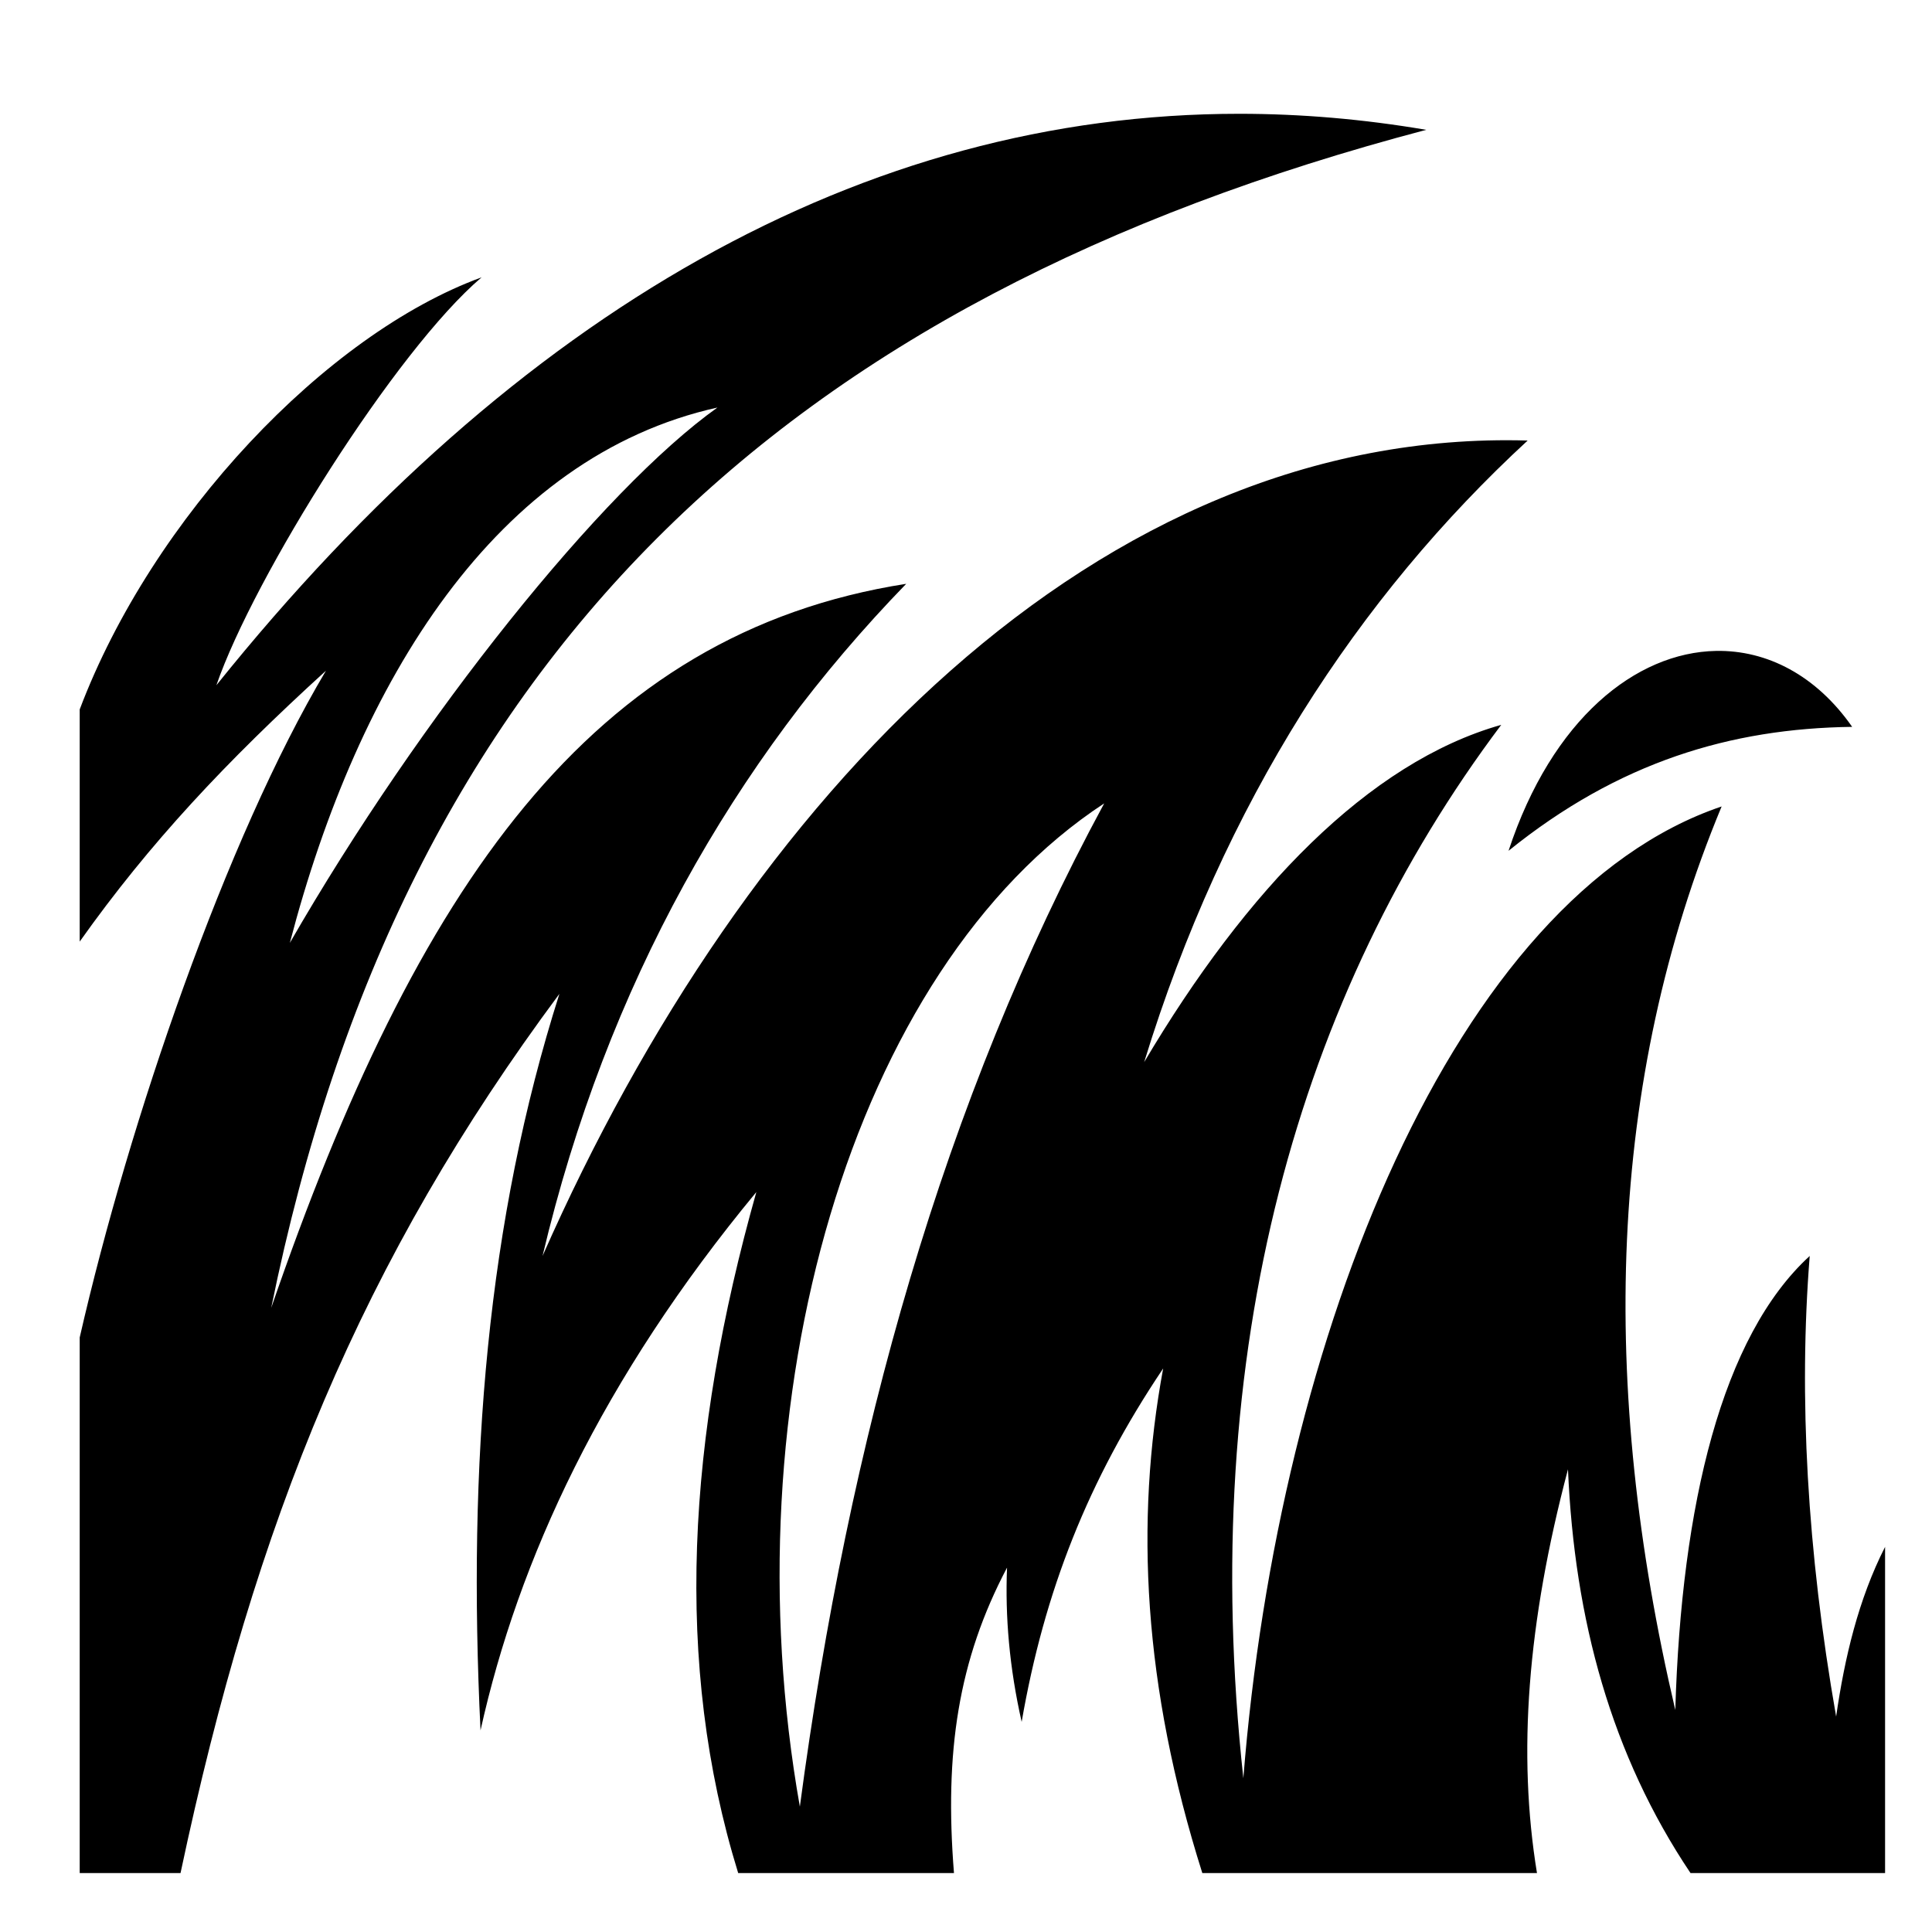
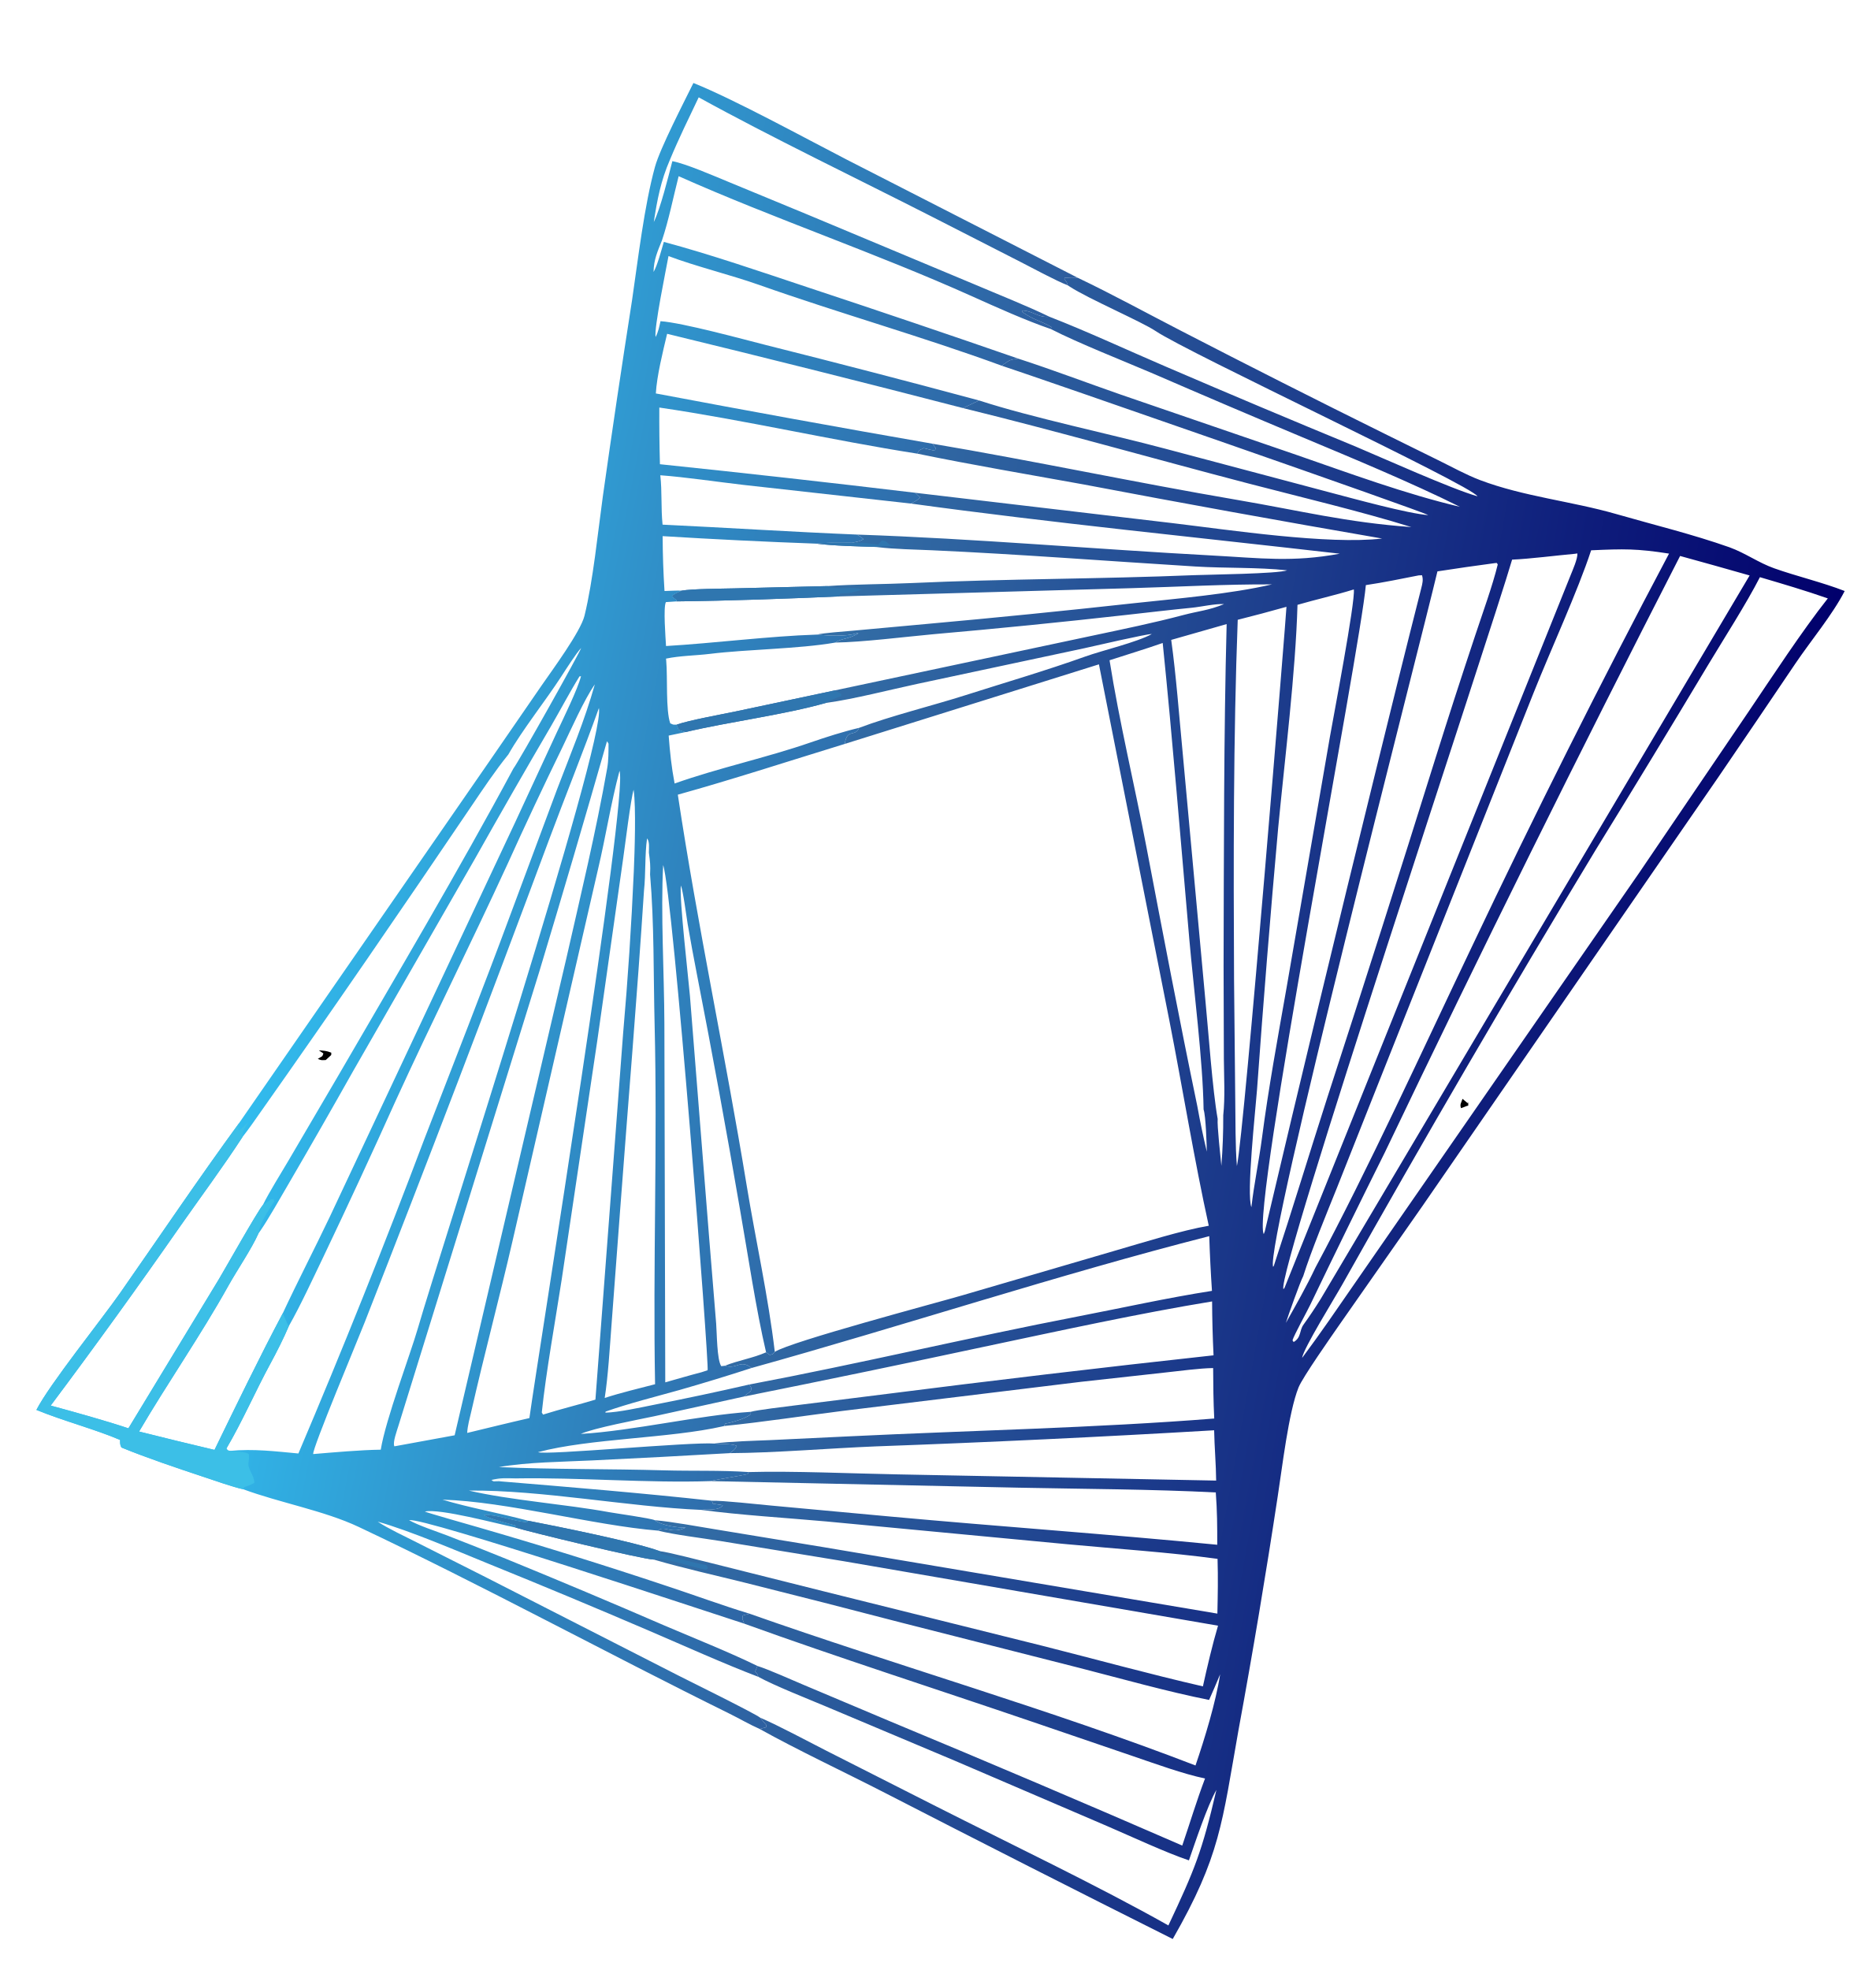
- <svg xmlns="http://www.w3.org/2000/svg" width="800px" height="800px" viewBox="0 0 512 512">
-   <path fill="#000000" d="M328.5 30.156c-99.58-.03-191.647 52.414-271.156 151.438 9.912-28.743 47.544-88.772 70.28-108.094-41.265 15.076-87.27 63.656-106.5 114.5v61.53c18.558-26.168 38.798-47.69 65.25-71.78-26.49 44.543-52.15 119.388-65.25 176.688v141.937h26.72c19.804-93.475 48.162-162.69 100.406-233-19.15 60.202-24.366 124.175-20.906 195.188 9.994-45.116 32.146-93.158 73.094-142.657-18.344 65.052-21.955 124.932-4.813 180.47h57.188c-2.562-32.025 1.113-56.394 14.062-80.938-.532 13.048.643 26.58 3.875 40.875 5.996-34.556 17.585-64.022 37.5-93.657-7.526 40.626-5.283 84.21 10.375 133.72h88.688c-5.158-31.55-2.596-66.12 8.218-107 1.704 39.91 11.515 75.754 32.47 107h51.563v-86.438c-7.074 13.913-10.72 29.376-12.97 44.968-7.695-43.873-9.963-84.805-7-122.062-23.246 21.267-34.008 65.82-35.624 120.312-20.16-86.008-18.087-166.31 12.28-239.437-70.757 23.94-117.454 140.15-126.75 257.53-12.338-113.425 14.68-207.775 68.344-279.156-35.215 9.957-67.622 43.803-94.625 89.375 21.048-68.622 56.62-123.21 101.624-164.72-113.59-3.315-207.167 93.895-261.063 216.094 17.013-71.856 50.828-131.208 96.376-178.125-83.605 13.105-129.81 80.075-168.28 191.874C106.93 174.272 207.072 79.45 377.968 34.406c-16.676-2.84-33.175-4.245-49.47-4.25zM190.125 108c-30.494 21.716-78.727 81.786-113.313 141.875C95 180.18 131.58 121.033 190.125 108zm264.594 64.5c-21.134.42-43.392 17.915-54.94 52.97 29.15-23.528 58.873-32.432 91.064-32.845-9.516-13.632-22.58-20.395-36.125-20.125zm-162.095 40.406C250.05 291.598 224.94 381.348 211.97 478.78c-19.036-107.454 13.613-221.943 80.655-265.874z" />
+ <svg xmlns="http://www.w3.org/2000/svg" width="597" height="627" viewBox="0 0 597 627">
+   <clipPath id="cl_3">
+     <rect width="597" height="627" />
+   </clipPath>
+   <g clip-path="url(#cl_3)">
+     <defs>
+       <linearGradient id="gradient_0" gradientUnits="userSpaceOnUse" x1="764.544" y1="568.359" x2="458.413" y2="513.222">
+         <stop offset="0" stop-color="#01006C" />
+         <stop offset="1" stop-color="#336EA6" />
+       </linearGradient>
+     </defs>
+     <path fill="url(#gradient_0)" transform="translate(-215 -182)" d="M435.722 208.411C448.861 213.693 471.295 225.992 484.405 232.741L558.038 270.398C568.744 275.49 580.159 281.737 590.816 287.224C612.423 298.387 634.128 309.36 655.927 320.143C661.518 322.877 667.082 325.678 672.674 328.405C677.005 330.518 681.635 333.105 686.114 334.798C700.049 340.067 715.239 341.509 729.544 345.629C741.576 349.094 753.715 352.024 765.528 356.193C770.639 358.054 774.746 361.103 779.751 362.877C787.004 365.448 795.044 367.322 802.185 370.105C798.381 377.566 791.317 386.043 786.545 393.114C778.405 405.175 770.232 417.247 762.023 429.262L667.753 565.89L641.462 603.474C638.927 607.141 629.629 620.352 628.336 623.6C625.145 631.612 623.136 649.185 621.719 658.225C617.938 683.161 613.763 708.036 609.194 732.84C603.983 762.196 603.446 772.715 588.299 799.136C557.651 783.78 527.085 768.261 496.602 752.58C484.153 746.178 468.593 738.875 456.808 732.279C453.65 730.91 450.432 729.008 447.314 727.471C407.79 707.982 369.027 686.801 329.179 667.981C318.237 662.813 303.941 660.261 292.379 655.977C289.556 655.424 282.273 652.882 279.386 651.918C270.911 649.09 261.902 646.079 253.643 642.7C253.178 641.747 253.215 641.351 253.232 640.297C245.298 636.908 235.258 634.282 226.592 630.74C230.726 622.617 247.236 602.111 253.263 593.481C265.738 575.615 278.274 557.017 291.085 539.477L370.594 424.567L387.447 400.106C390.821 395.22 399.804 383.059 401.057 377.955C403.787 366.833 405.294 351.515 406.89 339.988C409.83 319.158 412.929 298.351 416.186 277.568C418.102 264.531 420.091 247.386 423.502 235.056C425.133 229.16 432.657 214.635 435.722 208.411ZM483.915 418.764C484.576 413.706 487.244 416.703 488.445 413.663C498.405 409.891 511.811 406.604 522.247 403.278C534.947 399.231 547.9 395.448 560.479 390.949C565.983 388.981 576.882 386.429 581.644 383.8C580.104 383.712 563.288 387.635 560.066 388.335L506.889 399.685C498.596 401.461 486.619 404.528 478.433 405.648L477.931 405.713C464.396 409.549 447.155 411.697 433.19 415.003L431.054 414.275L430.403 412.634C434.212 411.27 444.441 409.415 448.811 408.509L480.746 401.735L562.882 384.287C572.612 382.216 582.062 380.293 591.671 377.748C596.531 376.461 599.637 376.308 604.638 374.274C601.835 374.09 597.381 375.133 594.391 375.429C587.364 376.125 580.327 376.951 573.309 377.74C552.896 380.031 532.456 382.073 511.993 383.865C503.012 384.694 489.53 386.386 480.875 386.514C482.874 385.104 484.816 385.575 488.234 383.614C487.58 383.508 487.861 383.477 487.251 383.666C484.225 384.603 478.734 384.325 475.516 384.031L474.971 383.976C477.082 383.442 483.664 382.996 486.141 382.766L509.565 380.624C531.716 378.634 553.846 376.421 575.952 373.984C589.503 372.529 606.799 371.052 619.874 367.999C605.503 367.909 589.77 368.781 575.289 369.194L482.109 371.826C465.5 372.55 447.019 373.228 430.361 373.404L430.3 372.885C429.416 372.321 429.63 372.462 428.901 371.694C430.118 370.701 430.591 370.702 431.957 369.991C435.195 369.401 444.953 369.357 448.611 369.264L478.39 368.533C486.798 367.934 496.524 367.965 505.137 367.571C535.092 366.203 565.215 366.293 595.178 365.057C599.607 364.875 621.88 364.625 624.715 363.523C615.224 362.504 605.085 362.892 595.495 362.302C567.566 360.584 539.678 358.402 511.721 357.138C506.156 356.886 499.828 356.807 494.339 356.144L493.834 356.079C488.352 355.904 480.231 355.73 474.966 355.033C479.612 354.631 481.493 354.599 486.207 354.754C487.531 354.466 488.722 354.339 489.835 353.599C488.845 352.702 488.921 352.825 487.74 352.138C525.469 353.418 563.434 356.787 601.145 358.817C616.217 359.628 626.427 361.018 641.461 358.227C596.463 353.052 549.686 348.425 504.916 342.266C506.413 341.473 506.678 341.486 507.895 340.324L506.346 338.839L588.316 348.509C606.413 350.671 637.826 355.41 654.942 353.402C623.21 347.927 591.525 342.186 559.89 336.18C542.501 333.028 524.25 329.952 506.968 326.381C507.857 324.911 507.281 325.559 509.012 324.622C510.331 324.975 511.332 325.196 512.655 325.462L512.821 324.578L511.814 323.222C544.135 328.687 576.362 335.567 608.748 341.097C629.075 344.567 643.456 348.248 664.256 349.758C648.588 344.852 628.381 340.057 612.274 335.852C582.401 328.053 551.375 319.191 521.475 311.867C523.324 311.127 524.841 310.259 526.688 309.462C543.546 314.954 568.329 320.104 585.949 324.821L639.022 338.915C645.828 340.699 663.138 345.466 669.615 345.949C668.947 345.101 545.328 302.153 533.87 298.4L534.636 297.843C536.524 296.455 536.736 296.468 539.144 296.148C549.895 299.632 561.087 303.883 571.863 307.629L627.524 326.727C644.263 332.534 662.566 339.284 679.707 343.302C664.277 335.605 645.157 327.698 629.282 321.04C613.498 314.426 597.756 307.715 582.056 300.907C572.596 296.856 558.323 291.25 549.527 286.743L549.653 286.072C546.241 284.068 544.414 284.016 540.482 281.363L540.426 280.828C543.958 280.956 545.316 283.155 549.042 282.808C560.948 287.423 574.391 293.68 586.279 298.766C606.283 307.37 626.353 315.82 646.486 324.116C654.814 327.625 677.267 337.72 685.304 339.959C682.911 336.214 593.342 294.407 582.837 287.354C578.408 284.381 561.424 277.081 555.561 273.257L554.866 272.795C554.776 272.002 554.26 271.393 553.781 270.791L553.97 270.353C555.41 270.483 556.586 270.584 558.038 270.398L484.405 232.741C471.295 225.992 448.861 213.693 435.722 208.411C432.657 214.635 425.133 229.16 423.502 235.056C420.091 247.386 418.102 264.531 416.186 277.568C412.929 298.351 409.83 319.158 406.89 339.988C405.294 351.515 403.787 366.833 401.057 377.955C399.804 383.059 390.821 395.22 387.447 400.106L370.594 424.567L291.085 539.477C278.274 557.017 265.738 575.615 253.263 593.481C247.236 602.111 230.726 622.617 226.592 630.74C235.258 634.282 245.298 636.908 253.232 640.297C253.215 641.351 253.178 641.747 253.643 642.7C261.902 646.079 270.911 649.09 279.386 651.918C282.273 652.882 289.556 655.424 292.379 655.977C303.941 660.261 318.237 662.813 329.179 667.981C369.027 686.801 407.79 707.982 447.314 727.471C450.432 729.008 453.65 730.91 456.808 732.279L458.827 731.765L458.96 731.083L456.933 728.666C463.358 731.472 471.583 735.926 477.927 739.153L513.068 756.962C536.548 768.86 564.287 782.068 586.914 794.817C595.345 776.92 597.611 771.319 602.195 751.683C599.381 756.521 595.34 768.669 593.451 774.109C586.399 771.763 574.52 766.253 567.44 763.207L519.004 742.426L477.821 725.088C472.155 722.701 461.537 718.523 456.389 715.695C456.047 714.715 456.043 714.728 455.386 713.998L456.09 712.229C459.55 713.308 467.1 716.684 470.526 718.131L498.593 729.966C529.609 742.857 560.52 756 591.323 769.393C593.751 762.304 595.92 755.032 598.577 748.049C591.611 746.602 582.628 743.318 575.735 740.972L543.244 729.878C513.248 719.649 481.615 709.502 451.879 698.759C451.331 697.034 451.151 697.534 451.469 696.137L453.583 695.594C500.031 711.987 549.754 726.215 595.542 743.905C598.435 735.456 602.034 723.704 603.384 714.888C602.25 717.623 601.079 720.343 599.87 723.046C586.856 720.473 571.833 716.251 558.834 712.913L502.142 698.505C485.61 694.193 469.057 689.963 452.483 685.817C443.048 683.455 432.351 681.1 423.106 678.369C419.866 678.372 382.668 669.374 379.073 668.179L379.146 667.492C377.18 666.952 370.356 665.265 369.11 664.171C373.125 664.107 378.138 666.104 382.758 666.562L383.053 666.001C392.557 667.862 416.577 672.647 425.03 675.694C427.626 675.966 437.964 678.655 440.969 679.388L477.254 688.49L546.581 705.757C563.592 710.056 580.834 714.811 597.901 718.73C599.208 712.742 600.982 705.238 602.712 699.413L483.364 678.86L444.204 672.45C438.654 671.553 429.474 670.444 424.505 669.168C426.283 667.29 428.742 670.486 433.289 668.159C430.659 668.313 425.501 667.466 423.417 665.837C429.027 666.328 437.049 667.834 442.695 668.747L477.423 674.465L602.509 695.57C602.641 689.242 602.744 684.5 602.562 678.144C587.307 676.067 570.244 674.941 554.761 673.493L477.95 666.232C465.656 665.126 450.267 664.189 438.236 662.563C440.295 662.239 443.86 662.92 445.081 661.09L441.895 660.568L441.628 659.645C444.906 659.54 456.497 660.811 460.569 661.19L498.398 664.675C533.031 667.852 567.969 670.276 602.464 673.657C602.475 667.709 602.445 662.95 602 657.007C582.046 655.97 559.404 655.903 539.25 655.49L441.177 653.399C442.433 653.004 450.629 651.706 452.991 651.192L453.324 650.518C467.605 650.13 486.13 650.99 500.786 651.259L602.116 653.231C602.079 648.094 601.572 642.571 601.476 637.22C565.614 639.336 529.729 641.045 493.828 642.345C479.193 642.926 461.528 644.436 447.265 644.499C448.448 643.634 448.835 643.514 449.525 642.227C448.387 641.459 444.473 641.652 442.359 641.445C447.175 640.748 455.123 640.567 460.051 640.355L485.884 639.122C523.918 637.28 563.703 636.48 601.508 633.48C601.234 628.015 601.189 622.88 601.158 617.419C596.942 617.466 590.34 618.359 586.003 618.824L559.068 621.8L483.221 631.054C470.832 632.625 457.866 634.603 445.533 635.86L445.857 635.086C447.764 634.83 452.552 633.43 453.992 632.111L453.983 631.345C455.777 630.784 465.425 629.635 467.556 629.366L495.2 625.912C530.523 621.41 565.887 617.227 601.286 613.362C601.01 607.649 600.857 601.93 600.824 596.211C577.72 599.992 552.492 605.51 529.527 610.365C503.641 615.906 477.719 621.282 451.764 626.492L454.003 624.72C454.262 623.363 454.304 624.049 453.486 622.66C488.262 616.099 523.406 607.695 558.224 600.969C572.239 598.261 586.718 595.038 600.783 592.85C600.392 587.051 600.103 581.247 599.917 575.439C552.007 587.658 502.177 604.072 454.237 617.396C450.559 614.459 449.674 617.944 445.73 616.684C450.05 614.956 454.694 614.257 458.856 612.408L460.028 613.24C461.293 612.88 460.763 613.214 461.627 612.258C466.792 608.963 512.534 596.823 521.301 594.276L570.416 579.912C579.083 577.407 591.096 573.614 599.765 572.122C595.213 551.529 591.366 527.938 587.254 506.979L564.804 393.442L483.915 418.764ZM649.769 368.226C647.898 389.211 613.351 567.302 617.264 574.794L617.608 573.886C629.034 525.402 640.706 476.976 652.623 428.61C657.472 408.805 662.385 388.967 667.407 369.205C667.796 367.677 668.091 366.52 667.64 365.083L666.57 365.134C660.99 366.23 655.392 367.394 649.769 368.226ZM628.009 374.503C627.405 395.96 623.953 423.666 621.859 445.496C619.363 473.269 617.117 501.065 615.122 528.88C614.622 535.444 611.705 562.127 613.334 566.218C614.18 558.795 615.746 551.509 616.713 544.113C618.8 528.152 621.723 512.322 624.512 496.468L638.316 416.585C639.388 410.421 646.46 373.497 645.942 369.602C639.915 371.473 634 372.761 628.009 374.503ZM746.275 358.198C735.987 356.597 731.936 356.674 721.476 357.148C717.275 370.005 708.505 389.069 703.13 402.581L654.373 525.229L640.557 560.073C637.361 568.024 632.357 580.143 629.824 588.181C628.857 589.956 624.975 600.905 624.318 603.028C627.458 597.453 630.955 591.288 633.674 585.521C650.616 553.921 667.862 516.092 683.407 483.541C703.426 441.297 724.387 399.506 746.275 358.198ZM604.374 536.97C604.987 531.237 604.617 524.879 604.572 519.054L604.483 489.442C604.589 454.05 604.53 415.722 605.456 380.63L587.813 385.665C589.374 396.919 590.341 409.926 591.435 421.318L598.715 500.645C599.682 510.585 600.935 528.723 602.6 538.125C602.396 540.223 603.522 550.368 603.775 553.05C604.2 547.701 604.4 542.336 604.374 536.97ZM620.48 584.868C626.349 567.078 631.738 549.275 637.462 531.452C649.145 495.508 660.622 459.496 671.894 423.421C676.012 410.313 680.243 397.24 684.586 384.205C686.8 377.495 690.13 368.358 691.748 361.666L691.463 361.18L690.902 361.216C684.777 362.03 678.661 362.91 672.555 363.855C666.91 387.655 617.659 578.068 620.251 585.226L620.48 584.868ZM598.118 535.117C597.9 519.669 594.965 496.781 593.589 481.099C590.837 449.746 588.293 417.93 585.103 386.644C579.655 388.549 573.707 390.359 568.183 392.145C571.269 411.71 576.213 432.126 579.939 451.668C585.177 479.14 590.434 506.717 596.126 534.091C596.997 538.936 598.004 543.757 599.145 548.546C599.087 546.051 598.84 537.283 598.118 535.117ZM623.875 591.902L714.87 365.267C715.573 363.501 717.218 359.838 717.104 358.144L716.311 358.259C710.286 358.801 702.121 359.866 696.322 360.117C689.286 384.211 621.166 587.634 623.532 592.314L623.875 591.902ZM749.794 358.951C717.586 421.804 686.25 485.1 655.796 548.821C647.77 564.911 639.863 581.06 632.076 597.267C631.008 599.499 626.804 607.106 626.42 608.595L626.787 609.133C629.285 607.666 628.526 605.523 629.94 603.569C631.911 600.845 633.645 598.229 635.428 595.369L771.93 365.154C764.563 363.045 757.184 360.978 749.794 358.951ZM608.722 553.128C611.168 541.706 624.607 375.366 624.499 375.131C619.347 376.583 614.175 377.961 608.984 379.265C607.585 416.37 607.621 456.566 607.814 493.724L608.196 532C608.293 538.386 608.189 546.881 608.722 553.128ZM775.203 365.7C770.836 374.238 763.653 385.384 758.609 393.797C746.836 413.457 734.933 433.038 722.901 452.541C695.321 498.147 668.472 544.191 642.366 590.657C640.007 594.893 629.854 611.22 629.479 614.191C632.35 610.335 635.16 606.433 637.909 602.488L736.743 459.833L771.651 408.41C779.149 397.319 788.534 382.925 796.817 372.454C789.558 369.928 782.583 367.871 775.203 365.7Z" />
+     <path fill="#2F76AF" transform="translate(-215 -182)" d="M431.957 369.991C435.195 369.401 444.953 369.357 448.611 369.264L478.39 368.533C482.247 370.087 486.154 368.323 489.337 369.689L489.342 369.336L489.556 369.616C486.407 370.587 485.873 370.737 482.542 370.895C482.094 371.604 482.182 371.273 482.109 371.826C465.5 372.55 447.019 373.228 430.361 373.404L430.3 372.885C429.416 372.321 429.63 372.462 428.901 371.694C430.118 370.701 430.591 370.702 431.957 369.991Z" />
+     <path fill="#2F76AF" transform="translate(-215 -182)" d="M430.403 412.634C434.212 411.27 444.441 409.415 448.811 408.509L480.746 401.735L482.791 402.86L482.737 403.578C481.053 404.205 479.385 404.698 477.931 405.713C464.396 409.549 447.155 411.697 433.19 415.003L431.054 414.275L430.403 412.634Z" />
+     <path fill="#FAFAFB" fill-opacity="0.012" transform="translate(-215 -182)" d="M428.223 232.91L429.019 233.295C427.753 238.186 425.211 248.441 423.11 252.669C424.183 245.617 425.371 239.451 428.223 232.91Z" />
+     <path fill="#FAFAFB" fill-opacity="0.055" transform="translate(-215 -182)" d="M426.309 258.991C425.522 261.608 424.285 266.446 423.033 268.563C423.106 264.594 424.293 262.074 425.735 258.442L426.309 258.991Z" />
+     <path fill="#3CBFE7" fill-opacity="0.106" transform="translate(-215 -182)" d="M373.814 653.438C372.165 653.41 372.221 653.749 371.423 653.031C374.551 652.312 375.995 652.455 379.137 652.537C377.595 652.741 375.199 652.975 373.814 653.438Z" />
+     <defs>
+       <linearGradient id="gradient_1" gradientUnits="userSpaceOnUse" x1="512.75" y1="483.481" x2="309.555" y2="443.835">
+         <stop offset="0" stop-color="#2E5D9E" />
+         <stop offset="1" stop-color="#31BCEE" />
+       </linearGradient>
+     </defs>
+     <path fill="url(#gradient_1)" transform="translate(-215 -182)" d="M435.722 208.411C448.861 213.693 471.295 225.992 484.405 232.741L558.038 270.398C556.586 270.584 555.41 270.483 553.97 270.353L553.781 270.791C554.26 271.393 554.776 272.002 554.866 272.795C551.267 271.436 543.551 267.257 539.833 265.36L511.739 251.013C488.202 239.014 460.19 225.553 437.403 212.98C434.275 219.543 431 226.207 428.223 232.91C425.371 239.451 424.183 245.617 423.11 252.669C425.211 248.441 427.753 238.186 429.019 233.295C433.265 234.083 442.068 237.912 446.421 239.697L472.27 250.379L525.163 272.495C532.515 275.629 542.092 279.419 549.042 282.808C545.316 283.155 543.958 280.956 540.426 280.828L540.482 281.363C544.414 284.016 546.241 284.068 549.653 286.072L549.527 286.743C541.647 284.052 532.15 279.784 524.425 276.309C493.827 262.546 461.608 251.695 431.02 238.079C429.356 244.591 427.837 252.196 425.735 258.442C424.293 262.074 423.106 264.594 423.033 268.563C424.285 266.446 425.522 261.608 426.309 258.991C441.159 262.96 457.495 268.593 472.126 273.457C494.519 280.861 516.859 288.425 539.144 296.148C536.736 296.468 536.524 296.455 534.636 297.843L533.87 298.4C508.867 289.227 481.922 281.622 456.696 272.698C447.604 269.482 436.473 266.788 427.794 263.502C427.091 267.364 423.105 286.661 423.689 289.266C424.596 287.492 424.788 286.18 425.252 284.224C432.303 284.717 451.395 289.944 458.765 291.804C481.456 297.498 504.097 303.384 526.688 309.462C524.841 310.259 523.324 311.127 521.475 311.867C490.159 303.759 458.784 295.883 427.351 288.242C426.025 293.815 424.072 301.643 423.763 307.225C453.075 312.768 482.426 318.101 511.814 323.222L512.821 324.578L512.655 325.462C511.332 325.196 510.331 324.975 509.012 324.622C507.281 325.559 507.857 324.911 506.968 326.381C479.668 322.12 452.09 315.706 424.869 311.711C424.834 317.724 424.9 323.737 425.067 329.748C452.183 332.567 479.277 335.597 506.346 338.839L507.895 340.324C506.678 341.486 506.413 341.473 504.916 342.266L451.568 336.321C443.381 335.377 433.269 333.862 425.184 333.264C425.777 338.573 425.36 343.742 425.903 348.98C446.391 349.951 467.334 351.302 487.74 352.138C488.921 352.825 488.845 352.702 489.835 353.599C488.722 354.339 487.531 354.466 486.207 354.754C481.493 354.599 479.612 354.631 474.966 355.033C458.986 354.462 441.896 353.623 425.927 352.639C425.949 358.466 426.147 364.291 426.522 370.106C427.9 370.067 430.699 369.901 431.957 369.991C430.591 370.702 430.118 370.701 428.901 371.694C429.63 372.462 429.416 372.321 430.3 372.885L430.361 373.404L426.963 373.635C426.09 375.247 426.862 385.063 427.004 387.614C442.473 386.701 459.844 384.458 474.971 383.976L475.516 384.031C478.734 384.325 484.225 384.603 487.251 383.666C487.861 383.477 487.58 383.508 488.234 383.614C484.816 385.575 482.874 385.104 480.875 386.514C469.215 388.554 453.084 388.626 440.938 390.113C436.443 390.664 431.518 390.673 427.001 391.625L427.066 392.311C427.55 397.726 426.86 407.94 428.35 412.228C429.554 412.741 429.086 412.626 430.403 412.634L431.054 414.275L433.19 415.003L427.847 416.122C428.263 421.558 428.721 425.997 429.737 431.372C443.634 426.431 459.013 423.156 473.033 418.295C477.693 416.68 483.694 414.766 488.445 413.663C487.244 416.703 484.576 413.706 483.915 418.764C466.63 424.068 448.078 430.111 430.758 434.926C437.039 476.626 445.841 517.669 452.672 559.269C455.542 576.747 459.565 594.717 461.627 612.258C460.763 613.214 461.293 612.88 460.028 613.24L458.856 612.408C455.668 598.872 453.046 581.14 450.593 567.189C446.305 542.161 441.73 517.183 436.867 492.26C435.819 486.894 434.828 481.518 433.896 476.131C433.518 473.811 432.449 465.558 431.73 463.814C431.195 468.124 434.165 493.665 434.616 498.974L440.741 576.024L442.965 603.294C443.209 606.308 443.187 614.745 444.583 616.817L445.73 616.684C449.674 617.944 450.559 614.459 454.237 617.396C446.627 619.866 438.975 622.202 431.283 624.403C423.982 626.454 414.787 628.761 407.774 631.277L407.694 631.606C411.839 631.543 419.079 629.918 423.392 629.065C433.455 627.082 443.488 624.946 453.486 622.66C454.304 624.049 454.262 623.363 454.003 624.72L451.764 626.492L423.294 632.749C418.255 633.813 403.814 636.542 399.868 638.383C416.47 637.402 437.497 632.424 453.983 631.345L453.992 632.111C452.552 633.43 447.764 634.83 445.857 635.086L445.533 635.86L445.121 635.958C428.126 639.827 402.699 639.79 386.239 644.189C388.624 645.232 434.86 640.877 442.359 641.445C444.473 641.652 448.387 641.459 449.525 642.227C448.835 643.514 448.448 643.634 447.265 644.499C432.685 645.344 418.101 646.116 403.513 646.814C393.987 647.275 383.075 647.335 373.808 648.932C391.109 649.711 408.997 649.467 426.359 649.973C435.362 650.235 444.245 649.901 453.324 650.518L452.991 651.192C450.629 651.706 442.433 653.004 441.177 653.399C421.175 654.068 399.593 652.196 379.137 652.537C375.995 652.455 374.551 652.312 371.423 653.031C372.221 653.749 372.165 653.41 373.814 653.438C396.04 655.274 419.501 657.214 441.628 659.645L441.895 660.568L445.081 661.09C443.86 662.92 440.295 662.239 438.236 662.563C414.752 661.563 387.683 656.216 364.218 656.407C377.455 659.501 395.118 660.754 408.874 663.283C410.915 663.658 422.001 665.196 423.417 665.837C425.501 667.466 430.659 668.313 433.289 668.159C428.742 670.486 426.283 667.29 424.505 669.168C403.607 667.454 376.494 659.911 355.829 659.3C364.571 661.928 374.154 663.58 383.053 666.001L382.758 666.562C378.138 666.104 373.125 664.107 369.11 664.171C370.356 665.265 377.18 666.952 379.146 667.492L379.073 668.179C373.075 666.93 355.093 662.073 350.225 663.079C350.406 663.31 365.525 667.608 367.201 668.089C387.269 673.888 407.216 680.097 427.031 686.712C435.561 689.514 445.115 693.031 453.583 695.594L451.469 696.137C451.151 697.534 451.331 697.034 451.879 698.759C440.716 695.19 349.477 664.712 345.234 665.837C348.08 667.481 354.008 669.432 357.287 670.683C363.652 673.156 370 675.675 376.328 678.241C393.116 685.106 409.833 692.143 426.476 699.351C435.69 703.292 447.196 707.871 456.09 712.229L455.386 713.998C456.043 714.728 456.047 714.715 456.389 715.695C445.164 711.416 432.809 705.814 421.626 701.03C404.695 693.76 387.688 686.666 370.609 679.75C360.265 675.54 345.632 669.246 335.219 666.296C338.434 668.451 343.998 671.055 347.638 672.894L369.504 683.923L431.259 715.443C434.251 716.952 455.328 727.368 456.933 728.666L458.96 731.083L458.827 731.765L456.808 732.279C453.65 730.91 450.432 729.008 447.314 727.471C407.79 707.982 369.027 686.801 329.179 667.981C318.237 662.813 303.941 660.261 292.379 655.977C289.556 655.424 282.273 652.882 279.386 651.918C270.911 649.09 261.902 646.079 253.643 642.7C253.178 641.747 253.215 641.351 253.232 640.297C245.298 636.908 235.258 634.282 226.592 630.74C230.726 622.617 247.236 602.111 253.263 593.481C265.738 575.615 278.274 557.017 291.085 539.477L370.594 424.567L387.447 400.106C390.821 395.22 399.804 383.059 401.057 377.955C403.787 366.833 405.294 351.515 406.89 339.988C409.83 319.158 412.929 298.351 416.186 277.568C418.102 264.531 420.091 247.386 423.502 235.056C425.133 229.16 432.657 214.635 435.722 208.411ZM231.135 629.36C239.12 631.532 248.032 633.994 255.873 636.594L284.714 589.067C286.922 585.353 296.769 567.847 298.665 565.538C300.561 561.627 304.467 555.396 306.79 551.446L322.568 524.536C340.891 492.982 361.271 458.578 378.404 426.63C380.087 424.487 399.714 389.45 399.991 388.227C398.427 389.871 395.093 395.103 393.604 397.401C388.729 404.923 381.156 414.451 376.817 422.125C372.698 427.213 368.726 433.153 365.042 438.598C342.984 471.2 320.722 503.647 298.033 535.814C296.138 538.501 294.204 541.338 292.172 543.906C286.152 553.177 278.723 563.207 272.326 572.336C258.924 591.579 245.191 610.59 231.135 629.36ZM259.275 637.619C267.263 639.623 275.264 641.572 283.279 643.467C290.2 629.247 297.604 613.947 304.991 600.023C309.806 589.712 315.083 579.557 319.98 569.269L378.884 443.93L392.22 415.142C394.223 410.848 398.951 401.244 399.941 397.208L399.449 397.29C396.48 402.071 393.282 408.154 390.35 413.193C382.185 427.146 374.141 441.168 366.219 455.259L327.383 522.942C320.565 535.056 313.656 547.12 306.658 559.131C304.296 563.13 300.366 570.161 297.843 573.759L297.285 574.544C295.092 579.494 290.468 586.239 287.698 591.215C278.956 606.919 268.293 622.229 259.275 637.619ZM359.719 638.815L395.191 487.374C399.793 467.153 404.677 446.882 408.288 426.438C408.712 424.039 408.697 421.124 408.704 418.678L408.212 417.916C401.209 442.397 394.03 466.826 386.676 491.204L341.867 635.658C341.374 637.304 339.945 641.09 340.519 642.274L340.592 642.319L359.719 638.815ZM404.53 627.464L413.349 510.877C414.861 493.693 415.996 476.478 416.752 459.244C417 453.263 417.504 439.132 416.691 433.368C415.846 435.835 413.91 451.429 413.361 455.234L405.11 513.308L393.792 589.259C391.754 602.48 388.844 618.432 387.459 631.547L387.854 632.233C393.618 630.416 398.949 629.154 404.53 627.464ZM438.243 618.764L440.238 618.119C440.818 616.724 429.297 466.846 426.09 457.329C425.282 472.495 426.429 492.018 426.481 507.801L426.761 621.967C430.522 620.916 434.483 619.731 438.243 618.764ZM407.485 626.935C412.531 625.293 418.337 623.913 423.519 622.563C422.812 584.638 424.304 546.05 423.37 508.036C422.98 492.173 423.275 476.179 421.927 460.335C422.076 457.333 421.927 456.289 421.547 453.364C421.548 451.828 421.817 449.935 420.971 448.83C420.224 453.979 420.583 460.002 419.989 465.495C417.816 499.167 414.93 533.123 412.419 566.806L409.654 603.637C409.119 610.638 408.558 620.168 407.485 626.935ZM336.198 643.399C337.756 633.782 345.574 613.175 347.955 604.944C355.239 579.763 407.808 418.342 405.643 407.344C400.65 421.289 394.923 435.436 389.719 449.396C370.624 500.761 351.065 551.952 331.044 602.964C329.112 607.935 314.319 643.172 314.696 644.79C321.179 644.25 329.794 643.478 336.198 643.399ZM383.512 633.338C386.497 611.933 415.044 435.339 412.202 427.329C409.49 437.442 407.81 448.328 405.361 458.64L378.156 576.925C373.985 595.04 369.162 612.996 365.044 631.123C364.523 633.414 363.83 635.711 363.717 638.065C370.293 636.482 376.922 634.838 383.512 633.338ZM404.345 399.815C400.955 404.658 396.79 414.092 394.049 419.787C388.038 432.106 382.207 444.513 376.557 457.002C364.963 482.211 352.544 507.002 341.019 532.18C333.508 548.886 325.81 565.508 317.926 582.041C314.534 589.081 310.742 597.358 306.922 604.093C305.284 607.949 303.091 612.284 301.074 615.996C296.305 624.77 292.112 634.47 287.064 643.031C287.669 643.792 287.282 643.546 288.221 643.776C295.724 643.063 302.522 643.915 309.983 644.607C324.047 611.512 337.421 578.128 350.097 544.477C359.458 520.24 368.738 496.704 377.76 472.328L392.334 433.185C396.732 421.637 400.955 411.754 404.345 399.815Z" />
+     <path transform="translate(-215 -182)" d="M316.489 516.287C318.172 516.432 318.86 516.401 320.457 517.04L320.428 517.786L318.688 519.381C317.388 519.417 317.322 519.53 316.163 519.011C317.696 517.986 317.5 518.548 317.942 517.279L316.489 516.287Z" />
+     <path fill="#ADACAD" fill-opacity="0.012" transform="translate(-215 -182)" d="M376.817 422.125C381.156 414.451 388.729 404.923 393.604 397.401C395.093 395.103 398.427 389.871 399.991 388.227C399.714 389.45 380.087 424.487 378.404 426.63C376.996 424.278 377.741 423.869 376.817 422.125Z" />
+     <path fill="#3CBFE7" transform="translate(-215 -182)" d="M291.085 539.477L290.791 541.475L291.188 541.773C292.246 540.836 293.038 540.1 294.036 539.101L293.657 539.763C292.793 541.3 292.077 542.156 292.172 543.906C286.152 553.177 278.723 563.207 272.326 572.336C258.924 591.579 245.191 610.59 231.135 629.36C239.12 631.532 248.032 633.994 255.873 636.594L284.714 589.067C286.922 585.353 296.769 567.847 298.665 565.538C299.561 564.98 300.403 564.421 301.192 563.718L302.379 563.653L302.104 563.804L302.333 564.333C300.346 567.501 297.819 570.887 297.285 574.544C295.092 579.494 290.468 586.239 287.698 591.215C278.956 606.919 268.293 622.229 259.275 637.619C267.263 639.623 275.264 641.572 283.279 643.467C290.2 629.247 297.604 613.947 304.991 600.023C305.812 601.586 306.09 602.719 306.922 604.093C305.284 607.949 303.091 612.284 301.074 615.996C296.305 624.77 292.112 634.47 287.064 643.031C287.669 643.792 287.282 643.546 288.221 643.776C290.002 644.004 293.274 643.987 294.229 644.859C294.261 646.458 294.278 646.161 294.095 647.549C293.807 649.725 295.963 651.456 295.938 653.959C294.533 654.749 294.321 654.783 292.84 655.255L292.379 655.977C289.556 655.424 282.273 652.882 279.386 651.918C270.911 649.09 261.902 646.079 253.643 642.7C253.178 641.747 253.215 641.351 253.232 640.297C245.298 636.908 235.258 634.282 226.592 630.74C230.726 622.617 247.236 602.111 253.263 593.481C265.738 575.615 278.274 557.017 291.085 539.477Z" />
+     <path fill="#FAFAFB" fill-opacity="0.008" transform="translate(-215 -182)" d="M416.691 433.368C417.504 439.132 417 453.263 416.752 459.244C415.996 476.478 414.861 493.693 413.349 510.877L404.53 627.464C398.949 629.154 393.618 630.416 387.854 632.233L387.459 631.547C388.844 618.432 391.754 602.48 393.792 589.259L405.11 513.308L413.361 455.234C413.91 451.429 415.846 435.835 416.691 433.368Z" />
+     <path fill="#FAFAFB" fill-opacity="0.016" transform="translate(-215 -182)" d="M420.971 448.83C421.22 451.434 421.271 453.206 421.291 455.792L421.547 453.364C421.927 456.289 422.076 457.333 421.927 460.335C421.598 462.056 421.587 466.344 420.928 467.292C420.242 466.344 420.43 466.671 419.989 465.495C420.583 460.002 420.224 453.979 420.971 448.83Z" />
+     <path fill="#2F76AF" transform="translate(-215 -182)" d="M379.073 668.179L379.146 667.492C377.18 666.952 370.356 665.265 369.11 664.171C373.125 664.107 378.138 666.104 382.758 666.562L383.053 666.001C392.557 667.862 416.577 672.647 425.03 675.694L425.376 676.559C429.708 677.678 435.619 679.388 439.902 680.136L440.362 681.085L439.762 681.606C435.439 680.949 425.881 677.345 423.106 678.369C419.866 678.372 382.668 669.374 379.073 668.179Z" />
+     <path fill="#2F76AF" transform="translate(-215 -182)" d="M486.207 354.754C489.775 354.735 490.951 354.797 494.488 355.378L494.791 355.017C495.28 354.448 495.085 354.667 495.768 353.977C497.123 354.198 497.145 354.44 498.217 355.383L500.086 355.65C497.934 355.754 495.978 355.865 493.834 356.079C488.352 355.904 480.231 355.73 474.966 355.033C479.612 354.631 481.493 354.599 486.207 354.754Z" />
+     <path transform="translate(-215 -182)" d="M680.537 531.731L682.14 533.081L682.342 532.874L682.374 533.882C681.721 533.998 680.86 534.469 680.044 534.693C679.674 533.399 680.018 533.288 680.537 531.731Z" />
+     <defs>
+       <linearGradient id="gradient_2" gradientUnits="userSpaceOnUse" x1="628.971" y1="588.516" x2="631.313" y2="589.86">
+         <stop offset="0" stop-color="white" stop-opacity="0" />
+         <stop offset="1" stop-color="#F6F5FA" stop-opacity="0.051" />
+       </linearGradient>
+     </defs>
+     <path fill="url(#gradient_2)" transform="translate(-215 -182)" d="M629.824 588.181C631.679 586.569 632.144 584.224 633.547 582.196L633.558 581.697L633.96 582.5C633.711 583.583 633.68 584.41 633.674 585.521C630.955 591.288 627.458 597.453 624.318 603.028C624.975 600.905 628.857 589.956 629.824 588.181Z" />
+     <path fill="#FAFAFB" fill-opacity="0.012" transform="translate(-215 -182)" d="M596.126 534.091L596.636 531.657L597.016 531.536L598.118 535.117C598.84 537.283 599.087 546.051 599.145 548.546C598.004 543.757 596.997 538.936 596.126 534.091Z" />
+     <path fill="#FAFAFB" fill-opacity="0.012" transform="translate(-215 -182)" d="M602.6 538.125C602.796 537.193 603.012 536.314 603.242 535.389L604.374 536.97C604.4 542.336 604.2 547.701 603.775 553.05C603.522 550.368 602.396 540.223 602.6 538.125Z" />
+   </g>
</svg>
